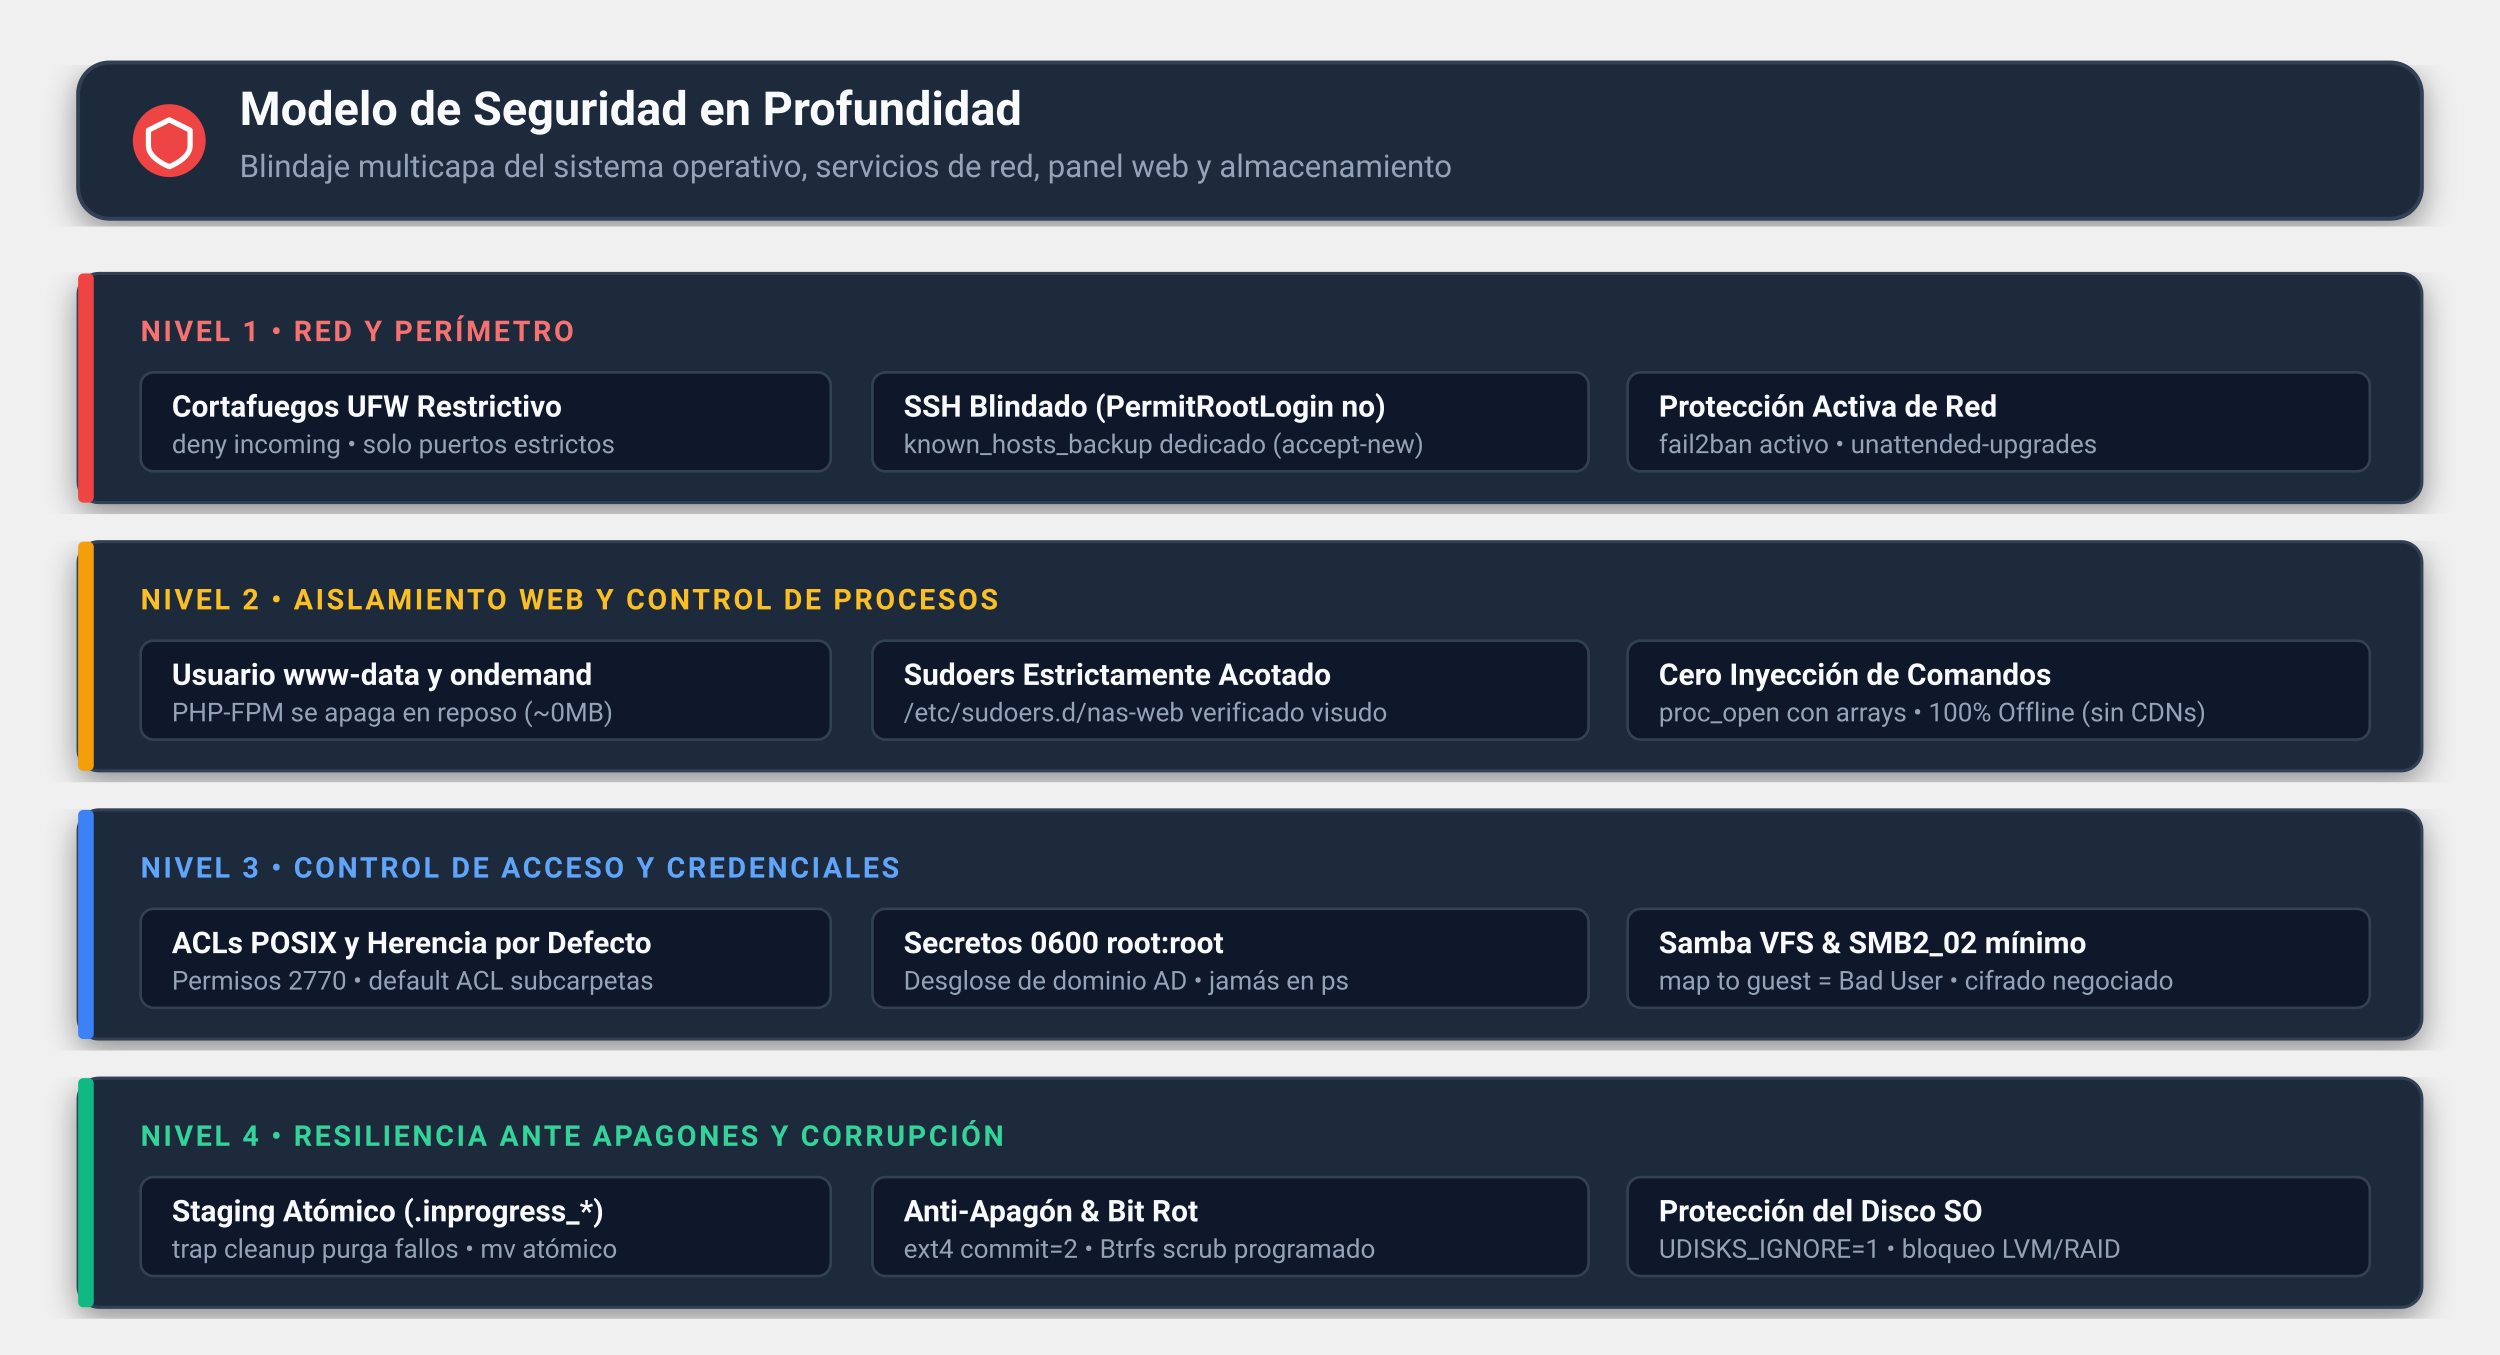
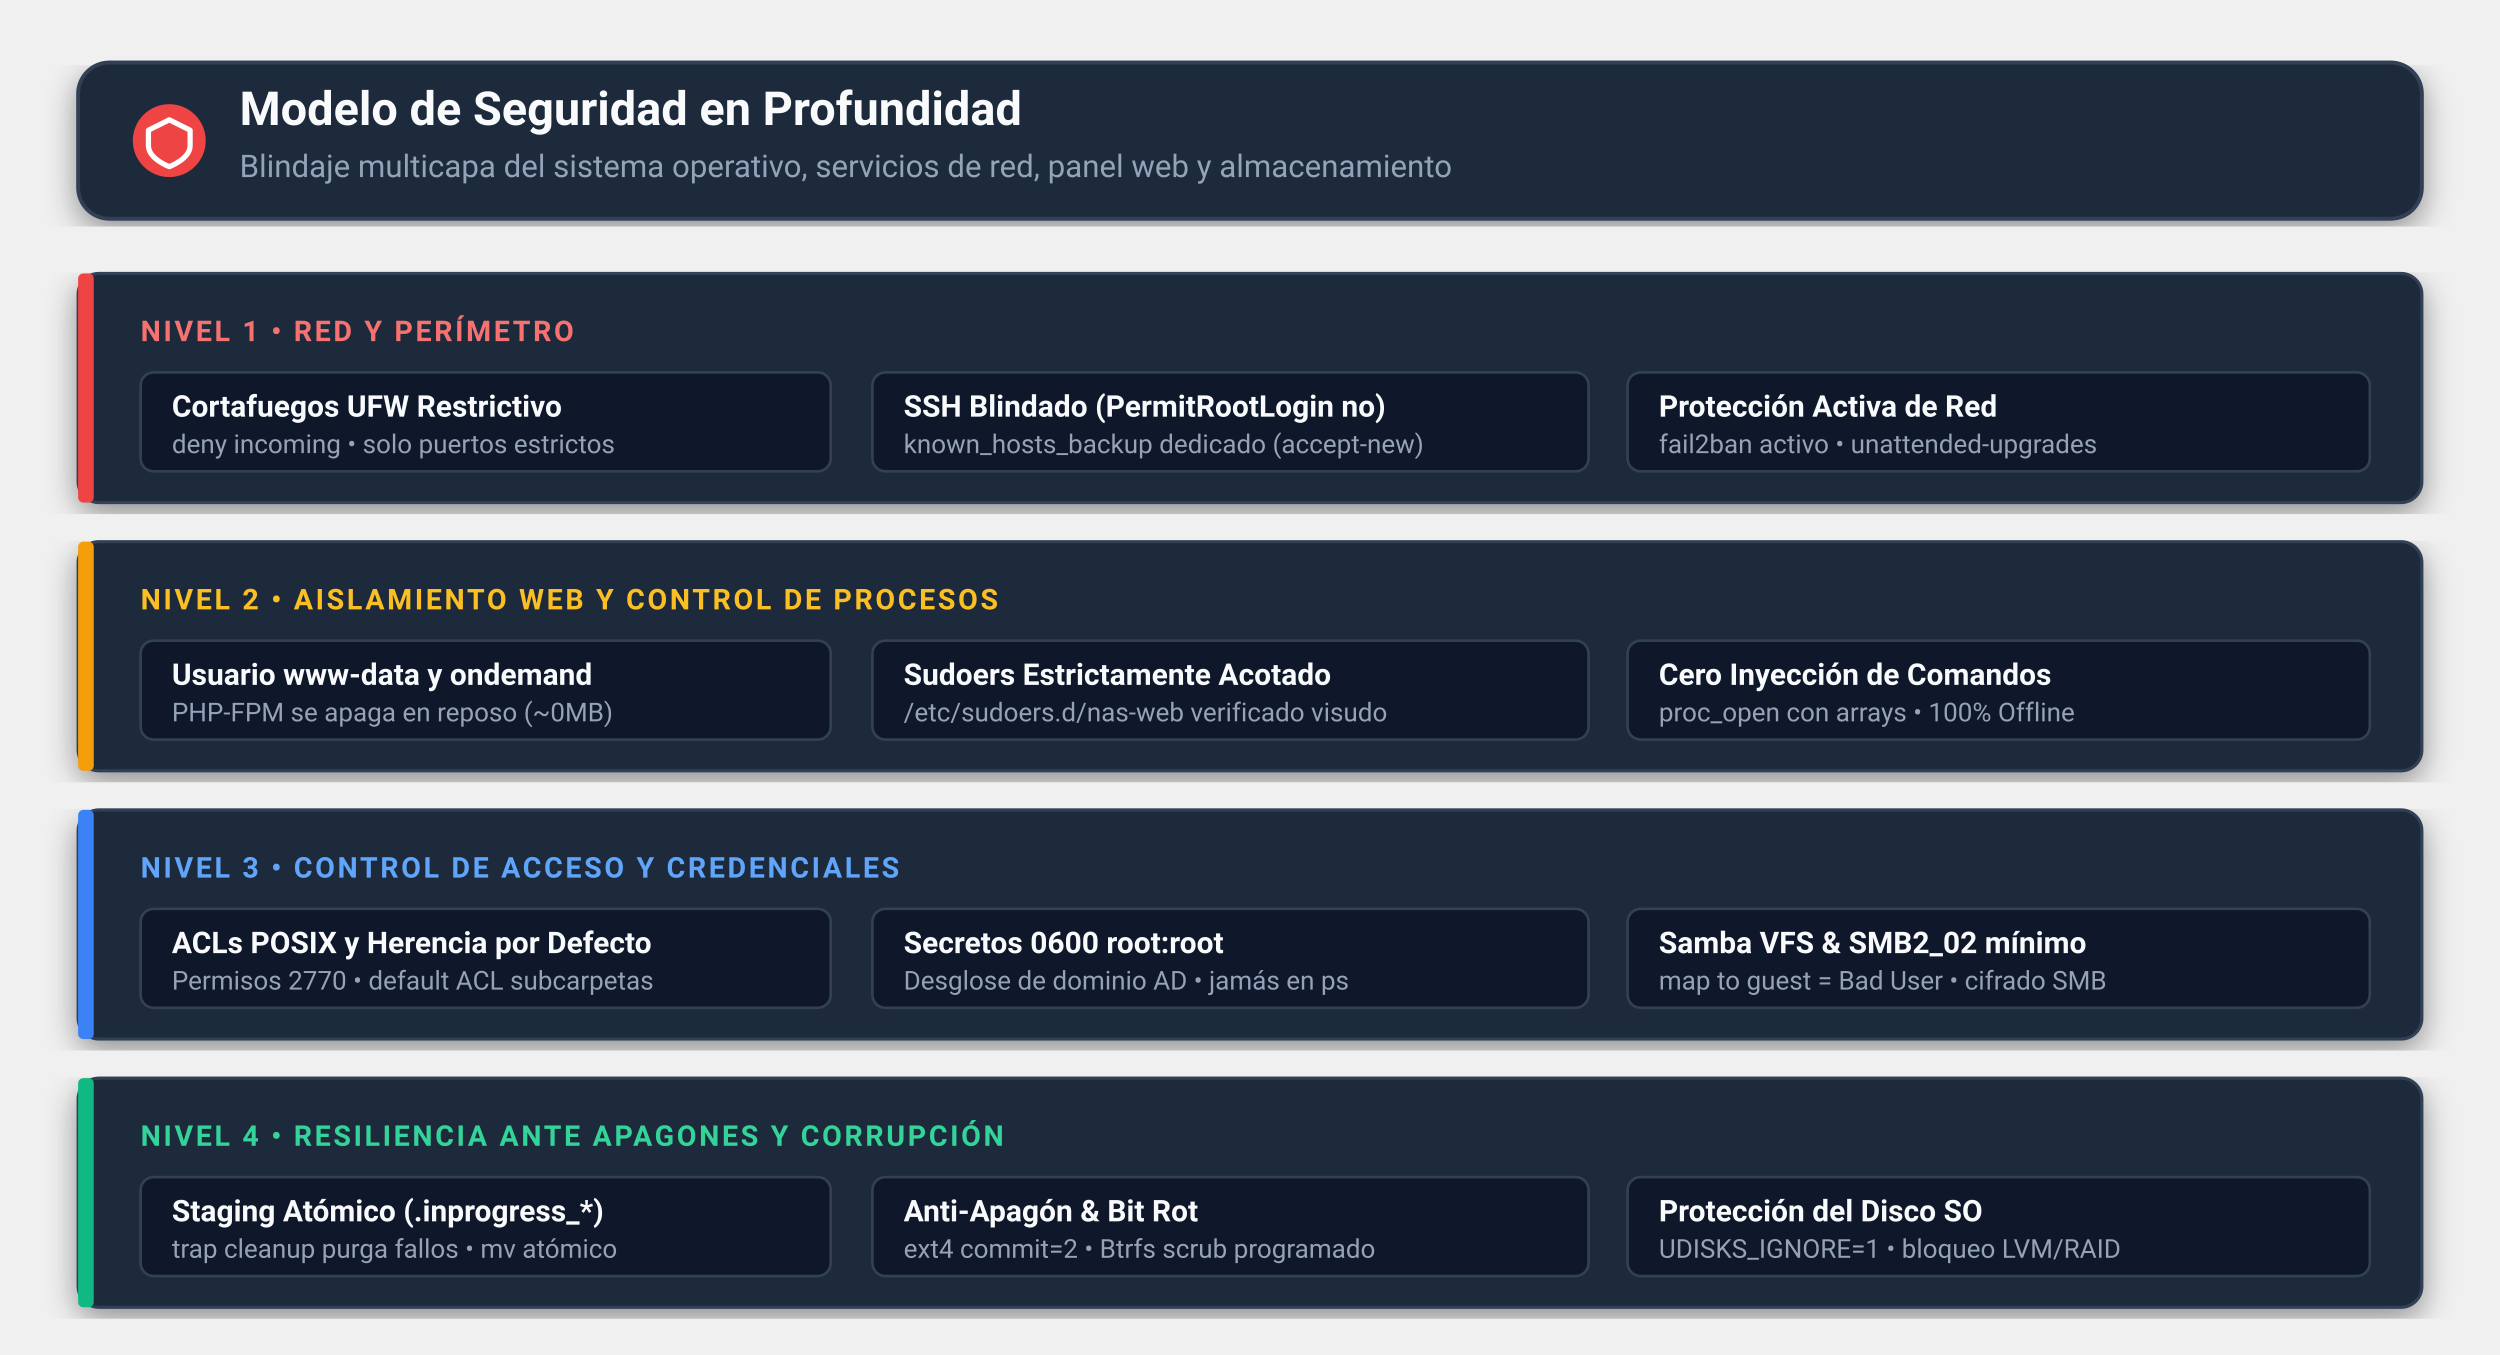
<svg xmlns="http://www.w3.org/2000/svg" viewBox="0 0 960 520" width="100%" height="100%" style="background:#0f172a; font-family:system-ui, -apple-system, 'Segoe UI', Roboto, Helvetica, Arial, sans-serif;">
  <defs>
    <linearGradient id="sec-red" x1="0%" y1="0%" x2="100%" y2="0%">
      <stop offset="0%" stop-color="#ef4444" />
      <stop offset="100%" stop-color="#f87171" />
    </linearGradient>
    <linearGradient id="sec-green" x1="0%" y1="0%" x2="100%" y2="0%">
      <stop offset="0%" stop-color="#10b981" />
      <stop offset="100%" stop-color="#34d399" />
    </linearGradient>
    <filter id="shadow" x="-5%" y="-5%" width="110%" height="110%">
      <feDropShadow dx="0" dy="4" stdDeviation="6" flood-color="#000000" flood-opacity="0.4" />
    </filter>
  </defs>
  <rect x="30" y="24" width="900" height="60" rx="12" fill="#1e293b" stroke="#334155" stroke-width="1.5" filter="url(#shadow)" />
  <circle cx="65" cy="54" r="14" fill="#ef4444" />
  <path d="M65 46 L73 50 L73 56 C73 61 65 64 65 64 C65 64 57 61 57 56 L57 50 Z" fill="none" stroke="#ffffff" stroke-width="2" stroke-linejoin="round" />
  <text x="92" y="48" fill="#f8fafc" font-size="18" font-weight="700">Modelo de Seguridad en Profundidad</text>
  <text x="92" y="68" fill="#94a3b8" font-size="12">Blindaje multicapa del sistema operativo, servicios de red, panel web y almacenamiento</text>
  <g transform="translate(30, 105)">
    <rect width="900" height="88" rx="8" fill="#1e293b" stroke="#334155" stroke-width="1.2" filter="url(#shadow)" />
    <rect x="0" y="0" width="6" height="88" rx="2" fill="#ef4444" />
    <text x="24" y="26" fill="#f87171" font-size="11" font-weight="700" letter-spacing="1">NIVEL 1 • RED Y PERÍMETRO</text>
    <rect x="24" y="38" width="265" height="38" rx="5" fill="#0f172a" stroke="#334155" stroke-width="1" />
    <text x="36" y="55" fill="#f8fafc" font-size="11.5" font-weight="600">Cortafuegos UFW Restrictivo</text>
    <text x="36" y="69" fill="#94a3b8" font-size="10">deny incoming • solo puertos estrictos</text>
    <rect x="305" y="38" width="275" height="38" rx="5" fill="#0f172a" stroke="#334155" stroke-width="1" />
    <text x="317" y="55" fill="#f8fafc" font-size="11.5" font-weight="600">SSH Blindado (PermitRootLogin no)</text>
    <text x="317" y="69" fill="#94a3b8" font-size="10">known_hosts_backup dedicado (accept-new)</text>
    <rect x="595" y="38" width="285" height="38" rx="5" fill="#0f172a" stroke="#334155" stroke-width="1" />
    <text x="607" y="55" fill="#f8fafc" font-size="11.5" font-weight="600">Protección Activa de Red</text>
    <text x="607" y="69" fill="#94a3b8" font-size="10">fail2ban activo • unattended-upgrades</text>
  </g>
  <g transform="translate(30, 208)">
    <rect width="900" height="88" rx="8" fill="#1e293b" stroke="#334155" stroke-width="1.2" filter="url(#shadow)" />
    <rect x="0" y="0" width="6" height="88" rx="2" fill="#f59e0b" />
    <text x="24" y="26" fill="#fbbf24" font-size="11" font-weight="700" letter-spacing="1">NIVEL 2 • AISLAMIENTO WEB Y CONTROL DE PROCESOS</text>
    <rect x="24" y="38" width="265" height="38" rx="5" fill="#0f172a" stroke="#334155" stroke-width="1" />
    <text x="36" y="55" fill="#f8fafc" font-size="11.5" font-weight="600">Usuario www-data y ondemand</text>
    <text x="36" y="69" fill="#94a3b8" font-size="10">PHP-FPM se apaga en reposo (~0MB)</text>
    <rect x="305" y="38" width="275" height="38" rx="5" fill="#0f172a" stroke="#334155" stroke-width="1" />
    <text x="317" y="55" fill="#f8fafc" font-size="11.5" font-weight="600">Sudoers Estrictamente Acotado</text>
    <text x="317" y="69" fill="#94a3b8" font-size="10">/etc/sudoers.d/nas-web verificado visudo</text>
    <rect x="595" y="38" width="285" height="38" rx="5" fill="#0f172a" stroke="#334155" stroke-width="1" />
    <text x="607" y="55" fill="#f8fafc" font-size="11.5" font-weight="600">Cero Inyección de Comandos</text>
-     <text x="607" y="69" fill="#94a3b8" font-size="10">proc_open con arrays • 100% Offline (sin CDNs)</text>
+     <text x="607" y="69" fill="#94a3b8" font-size="10">proc_open con arrays • 100% Offline</text>
  </g>
  <g transform="translate(30, 311)">
    <rect width="900" height="88" rx="8" fill="#1e293b" stroke="#334155" stroke-width="1.2" filter="url(#shadow)" />
    <rect x="0" y="0" width="6" height="88" rx="2" fill="#3b82f6" />
    <text x="24" y="26" fill="#60a5fa" font-size="11" font-weight="700" letter-spacing="1">NIVEL 3 • CONTROL DE ACCESO Y CREDENCIALES</text>
    <rect x="24" y="38" width="265" height="38" rx="5" fill="#0f172a" stroke="#334155" stroke-width="1" />
    <text x="36" y="55" fill="#f8fafc" font-size="11.5" font-weight="600">ACLs POSIX y Herencia por Defecto</text>
    <text x="36" y="69" fill="#94a3b8" font-size="10">Permisos 2770 • default ACL subcarpetas</text>
    <rect x="305" y="38" width="275" height="38" rx="5" fill="#0f172a" stroke="#334155" stroke-width="1" />
    <text x="317" y="55" fill="#f8fafc" font-size="11.5" font-weight="600">Secretos 0600 root:root</text>
    <text x="317" y="69" fill="#94a3b8" font-size="10">Desglose de dominio AD • jamás en ps</text>
    <rect x="595" y="38" width="285" height="38" rx="5" fill="#0f172a" stroke="#334155" stroke-width="1" />
    <text x="607" y="55" fill="#f8fafc" font-size="11.5" font-weight="600">Samba VFS &amp; SMB2_02 mínimo</text>
-     <text x="607" y="69" fill="#94a3b8" font-size="10">map to guest = Bad User • cifrado negociado</text>
+     <text x="607" y="69" fill="#94a3b8" font-size="10">map to guest = Bad User • cifrado SMB</text>
  </g>
  <g transform="translate(30, 414)">
    <rect width="900" height="88" rx="8" fill="#1e293b" stroke="#334155" stroke-width="1.2" filter="url(#shadow)" />
    <rect x="0" y="0" width="6" height="88" rx="2" fill="#10b981" />
    <text x="24" y="26" fill="#34d399" font-size="11" font-weight="700" letter-spacing="1">NIVEL 4 • RESILIENCIA ANTE APAGONES Y CORRUPCIÓN</text>
    <rect x="24" y="38" width="265" height="38" rx="5" fill="#0f172a" stroke="#334155" stroke-width="1" />
    <text x="36" y="55" fill="#f8fafc" font-size="11.5" font-weight="600">Staging Atómico (.inprogress_*)</text>
    <text x="36" y="69" fill="#94a3b8" font-size="10">trap cleanup purga fallos • mv atómico</text>
    <rect x="305" y="38" width="275" height="38" rx="5" fill="#0f172a" stroke="#334155" stroke-width="1" />
    <text x="317" y="55" fill="#f8fafc" font-size="11.5" font-weight="600">Anti-Apagón &amp; Bit Rot</text>
    <text x="317" y="69" fill="#94a3b8" font-size="10">ext4 commit=2 • Btrfs scrub programado</text>
    <rect x="595" y="38" width="285" height="38" rx="5" fill="#0f172a" stroke="#334155" stroke-width="1" />
    <text x="607" y="55" fill="#f8fafc" font-size="11.5" font-weight="600">Protección del Disco SO</text>
    <text x="607" y="69" fill="#94a3b8" font-size="10">UDISKS_IGNORE=1 • bloqueo LVM/RAID</text>
  </g>
</svg>
